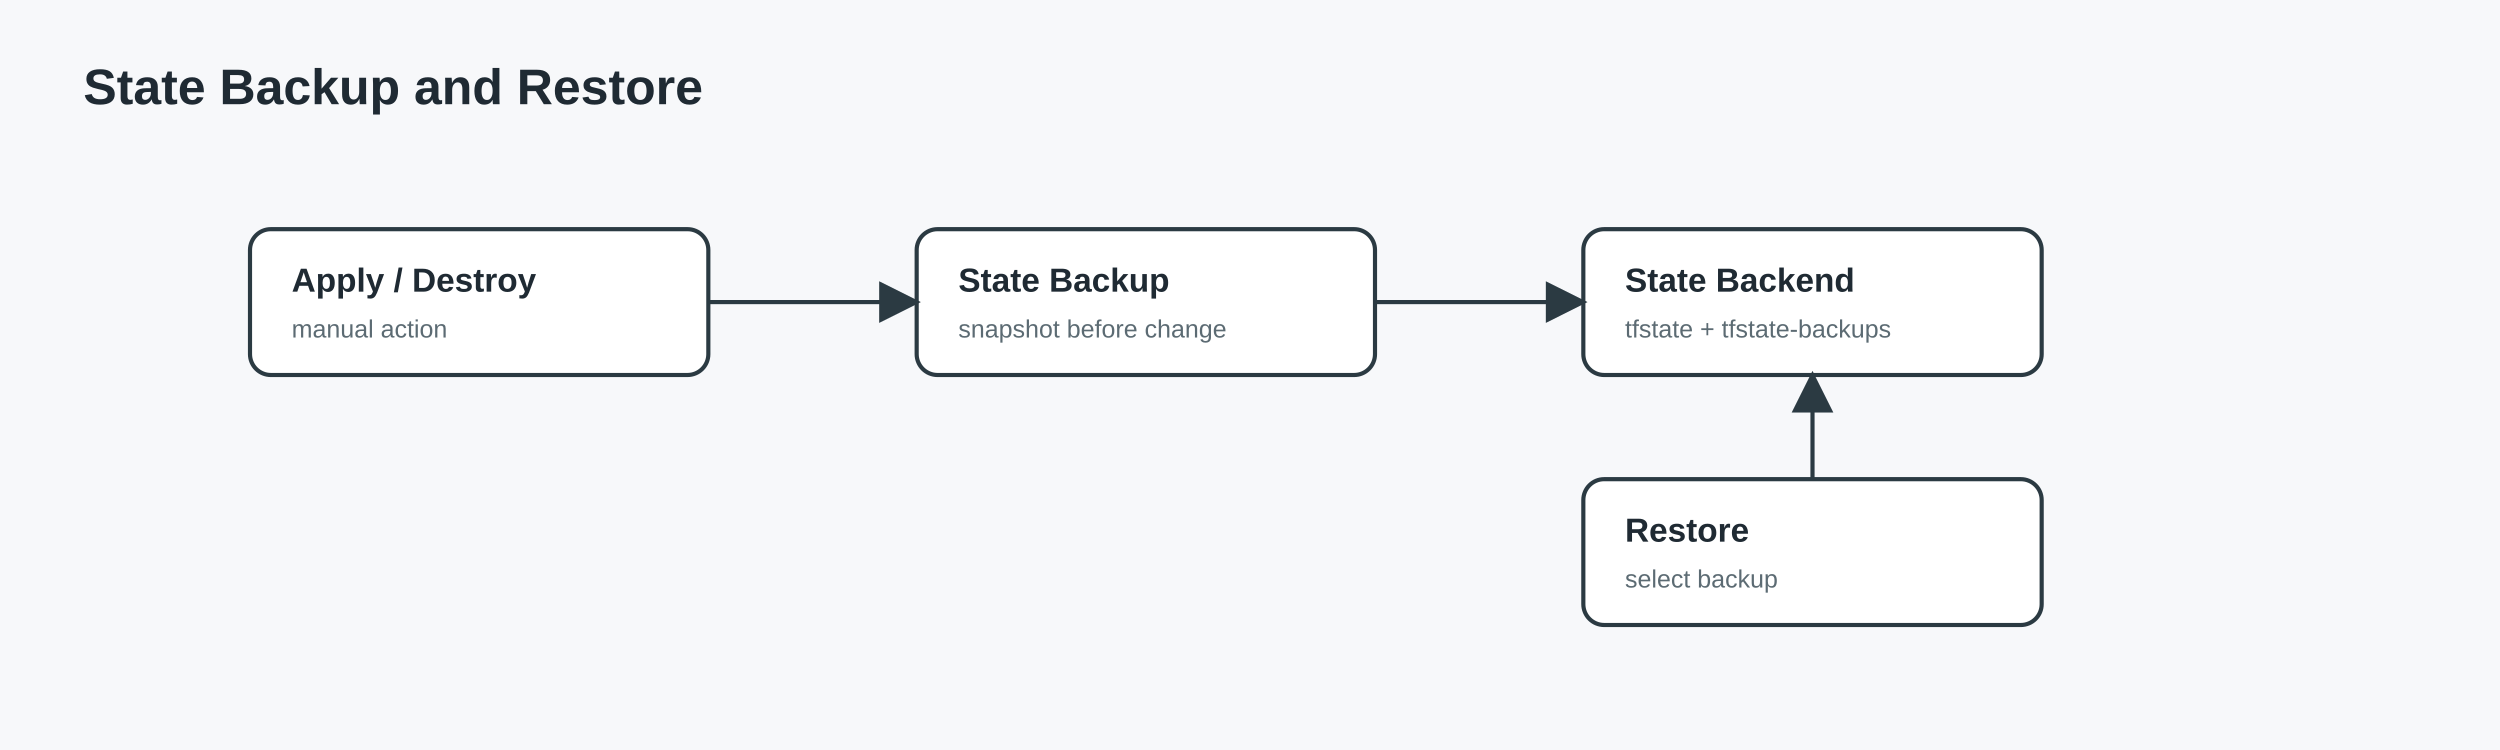
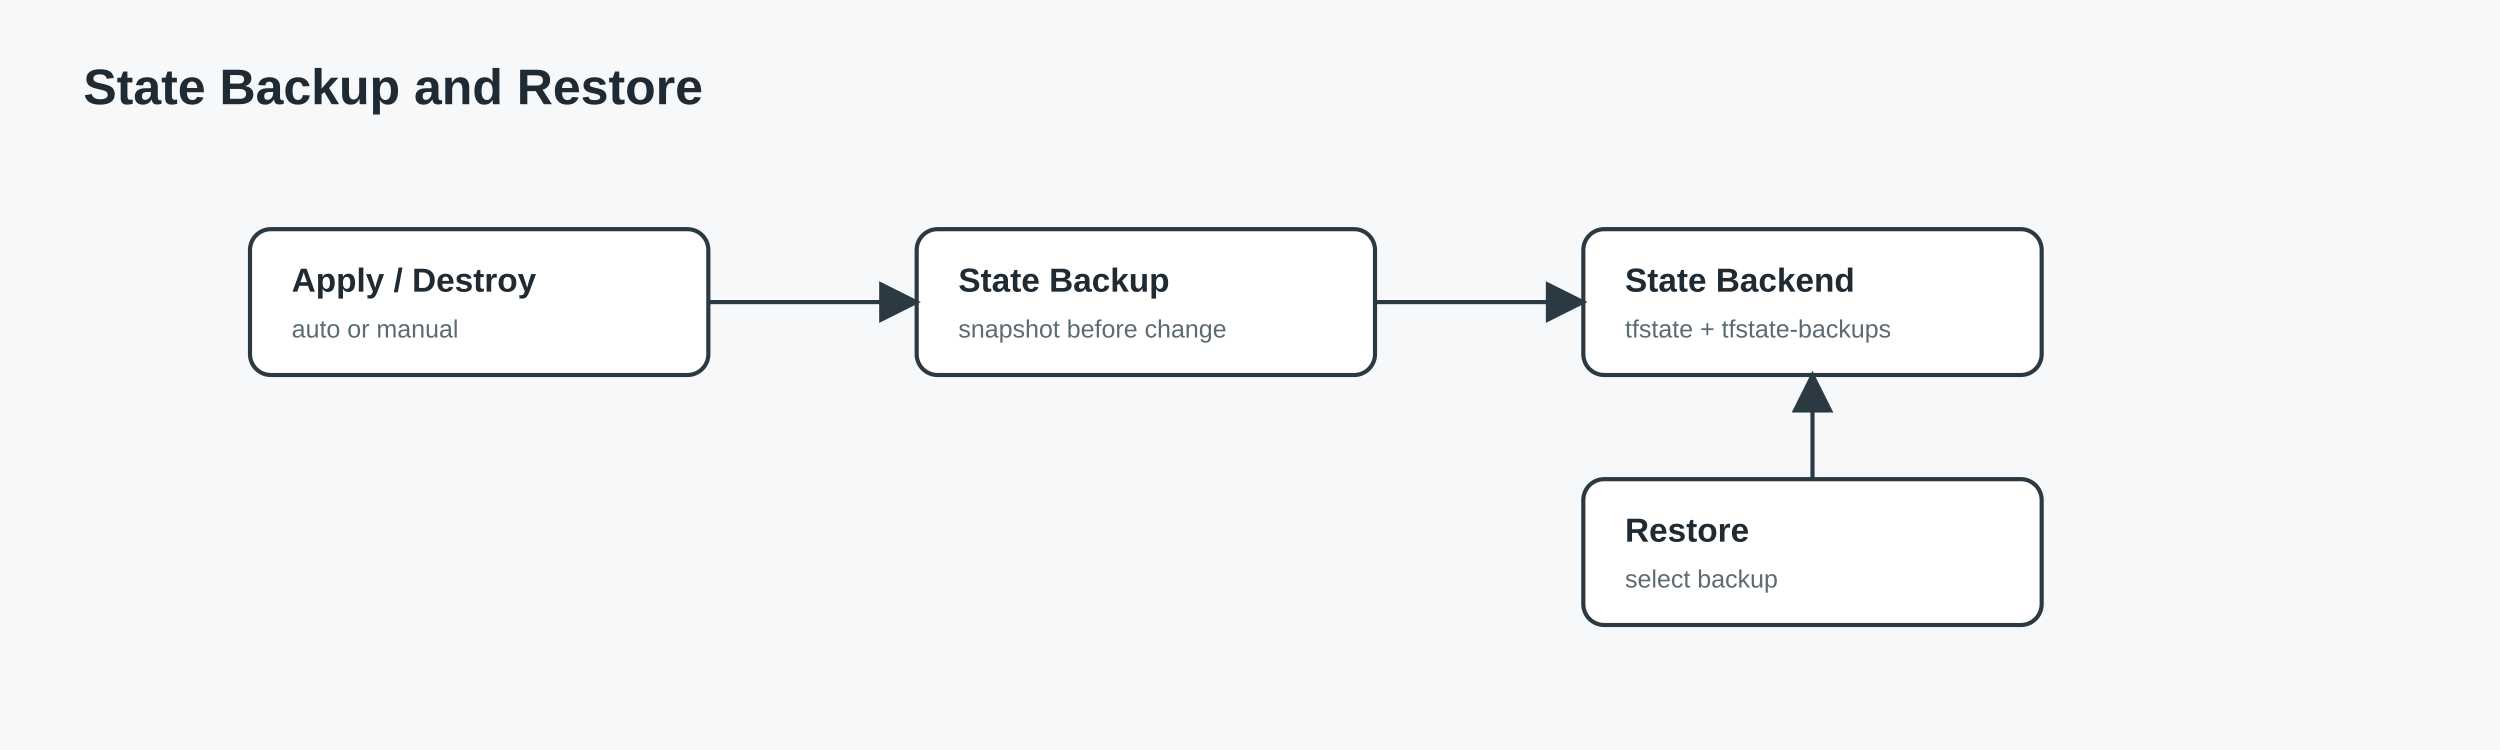
<svg xmlns="http://www.w3.org/2000/svg" width="1200" height="360" viewBox="0 0 1200 360">
  <defs>
    <marker id="arrow" markerWidth="10" markerHeight="10" refX="9" refY="5" orient="auto" markerUnits="strokeWidth">
      <path d="M 0 0 L 10 5 L 0 10 z" fill="#2b3a42" />
    </marker>
    <style>
      .bg { fill: #f7f8fa; }
      .title { font: 700 24px 'Segoe UI', Arial, sans-serif; fill: #1f2a33; }
      .box { fill: #ffffff; stroke: #2b3a42; stroke-width: 2; rx: 10; }
      .label { font: 600 16px 'Segoe UI', Arial, sans-serif; fill: #1f2a33; }
      .sub { font: 12px 'Segoe UI', Arial, sans-serif; fill: #5c6b73; }
      .line { stroke: #2b3a42; stroke-width: 2; marker-end: url(#arrow); fill: none; }
    </style>
  </defs>
  <rect class="bg" x="0" y="0" width="1200" height="360" />
  <text class="title" x="40" y="50">State Backup and Restore</text>
  <rect class="box" x="120" y="110" width="220" height="70" />
  <text class="label" x="140" y="140">Apply / Destroy</text>
-   <text class="sub" x="140" y="162">manual action</text>
+   <text class="sub" x="140" y="162">auto or manual</text>
  <rect class="box" x="440" y="110" width="220" height="70" />
  <text class="label" x="460" y="140">State Backup</text>
  <text class="sub" x="460" y="162">snapshot before change</text>
  <rect class="box" x="760" y="110" width="220" height="70" />
  <text class="label" x="780" y="140">State Backend</text>
  <text class="sub" x="780" y="162">tfstate + tfstate-backups</text>
  <rect class="box" x="760" y="230" width="220" height="70" />
  <text class="label" x="780" y="260">Restore</text>
  <text class="sub" x="780" y="282">select backup</text>
  <line class="line" x1="340" y1="145" x2="440" y2="145" />
  <line class="line" x1="660" y1="145" x2="760" y2="145" />
  <line class="line" x1="870" y1="230" x2="870" y2="180" />
</svg>
